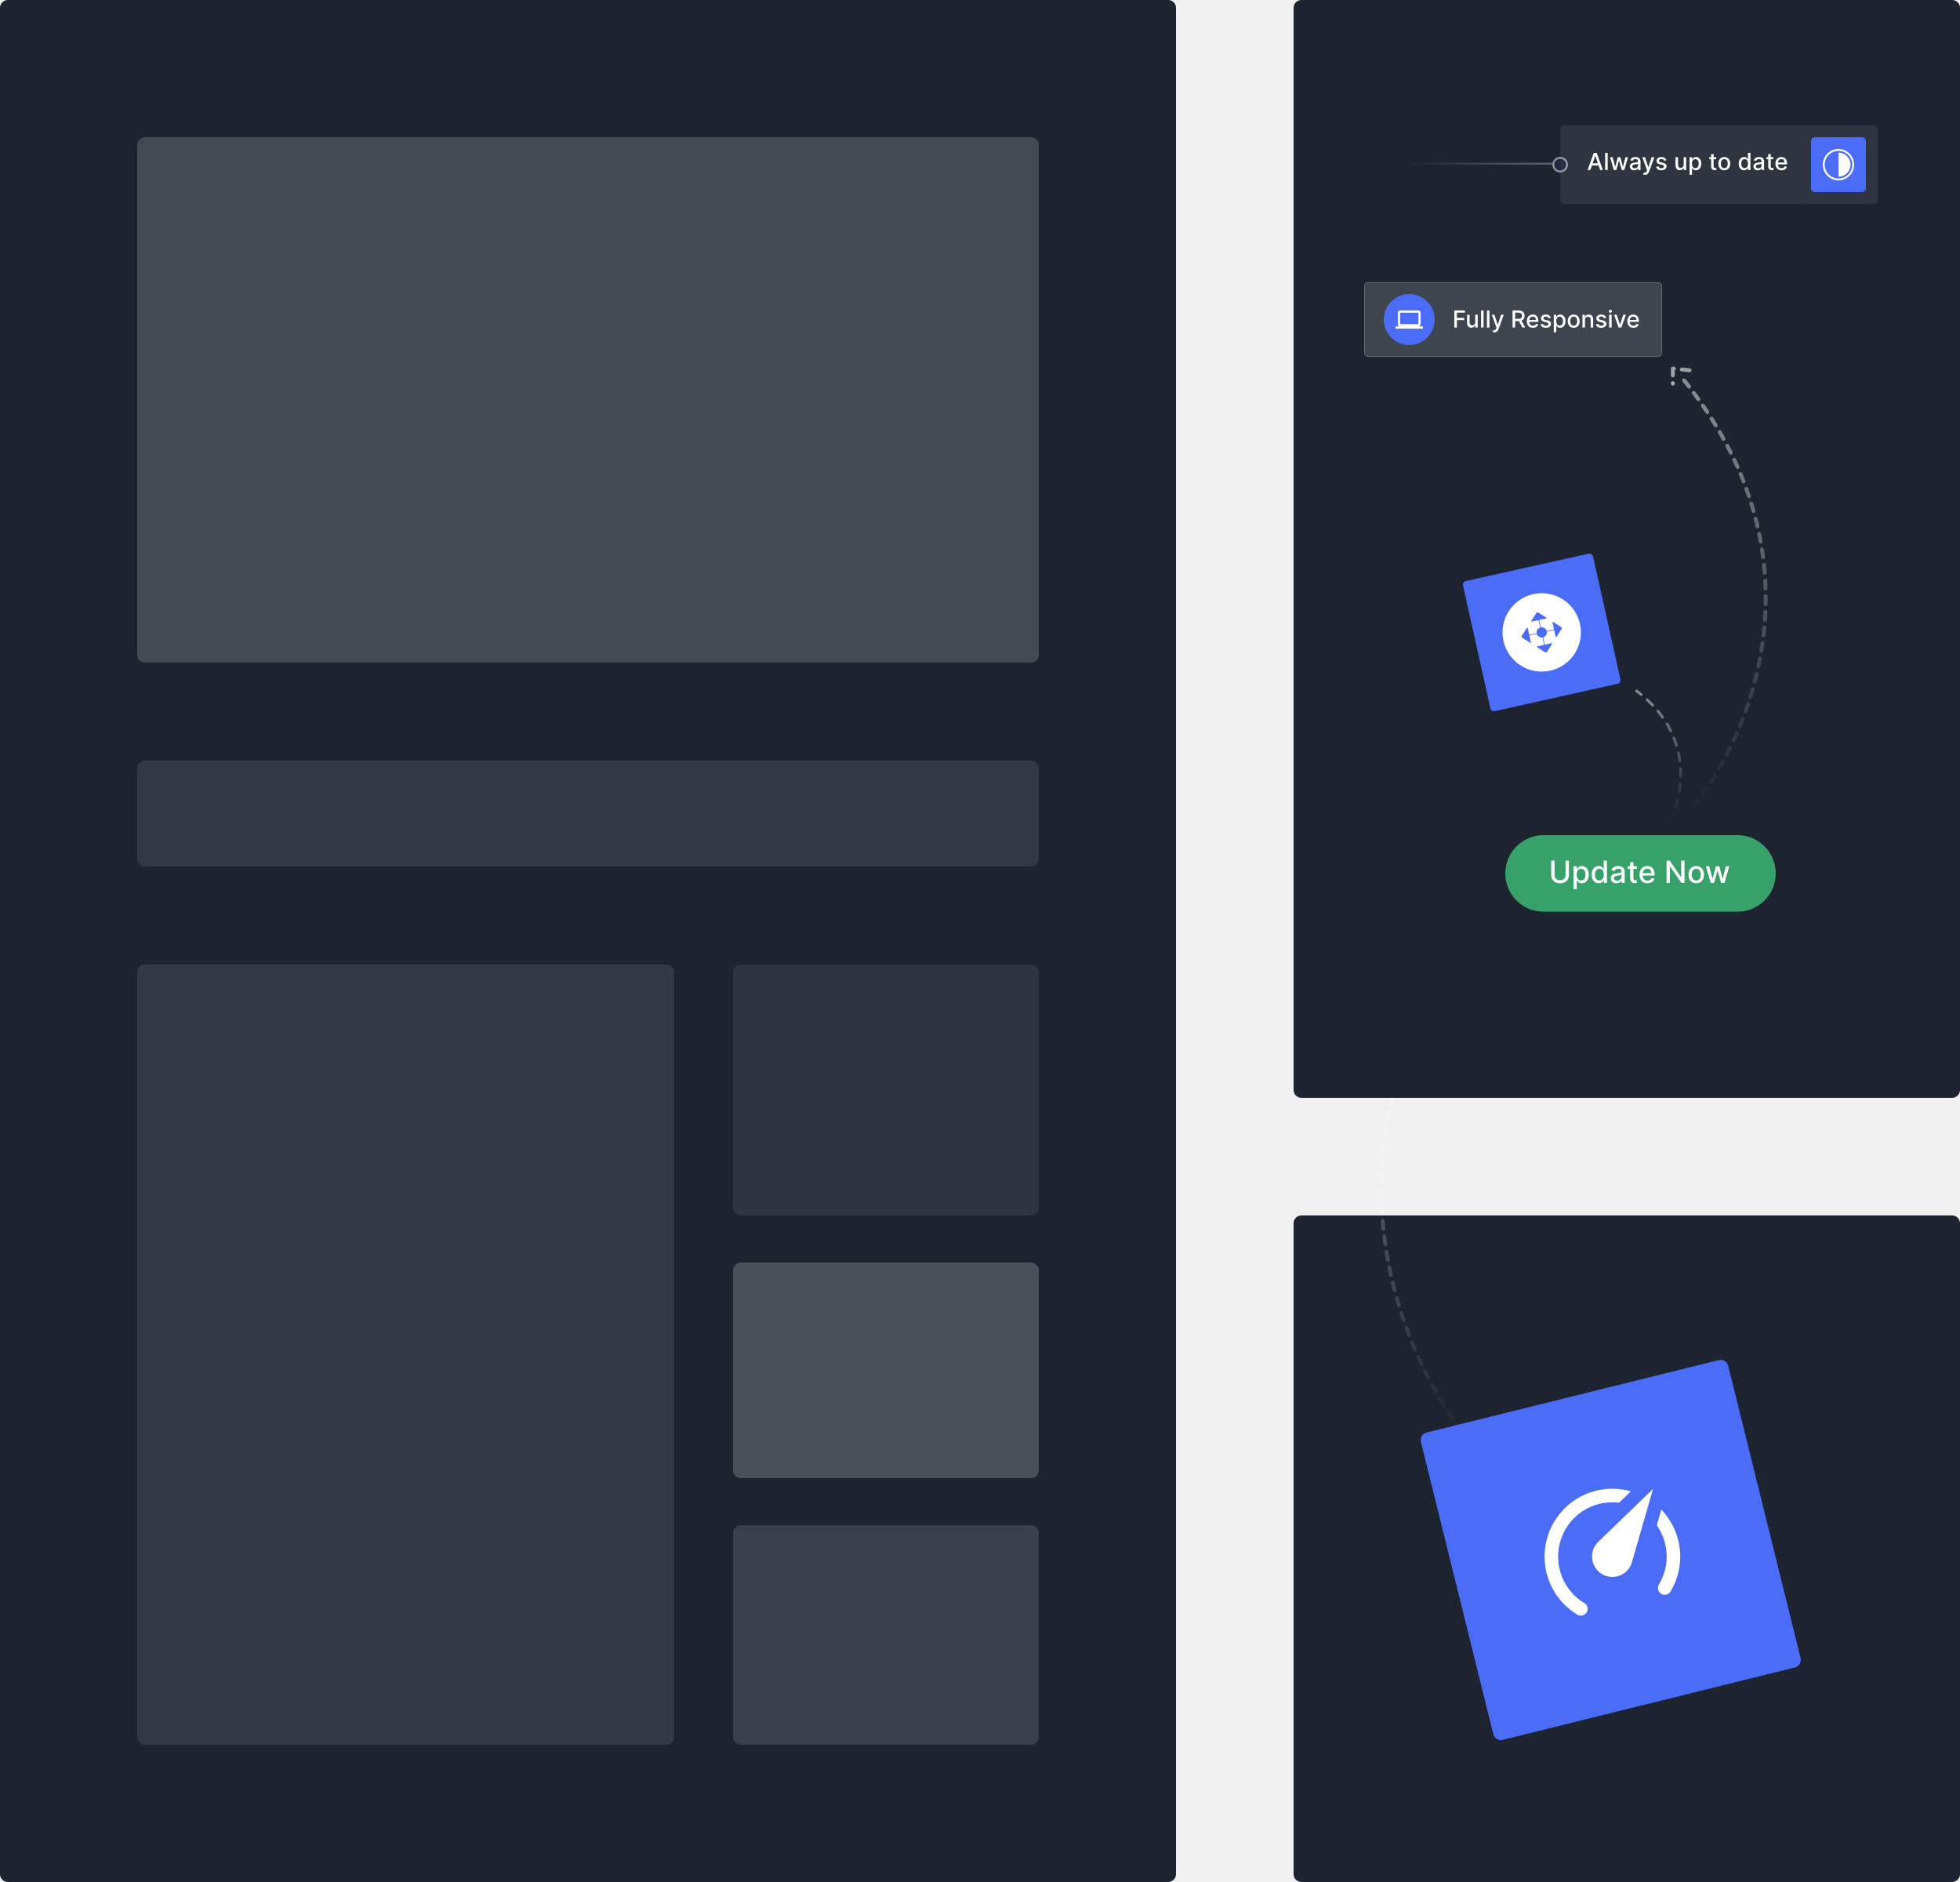
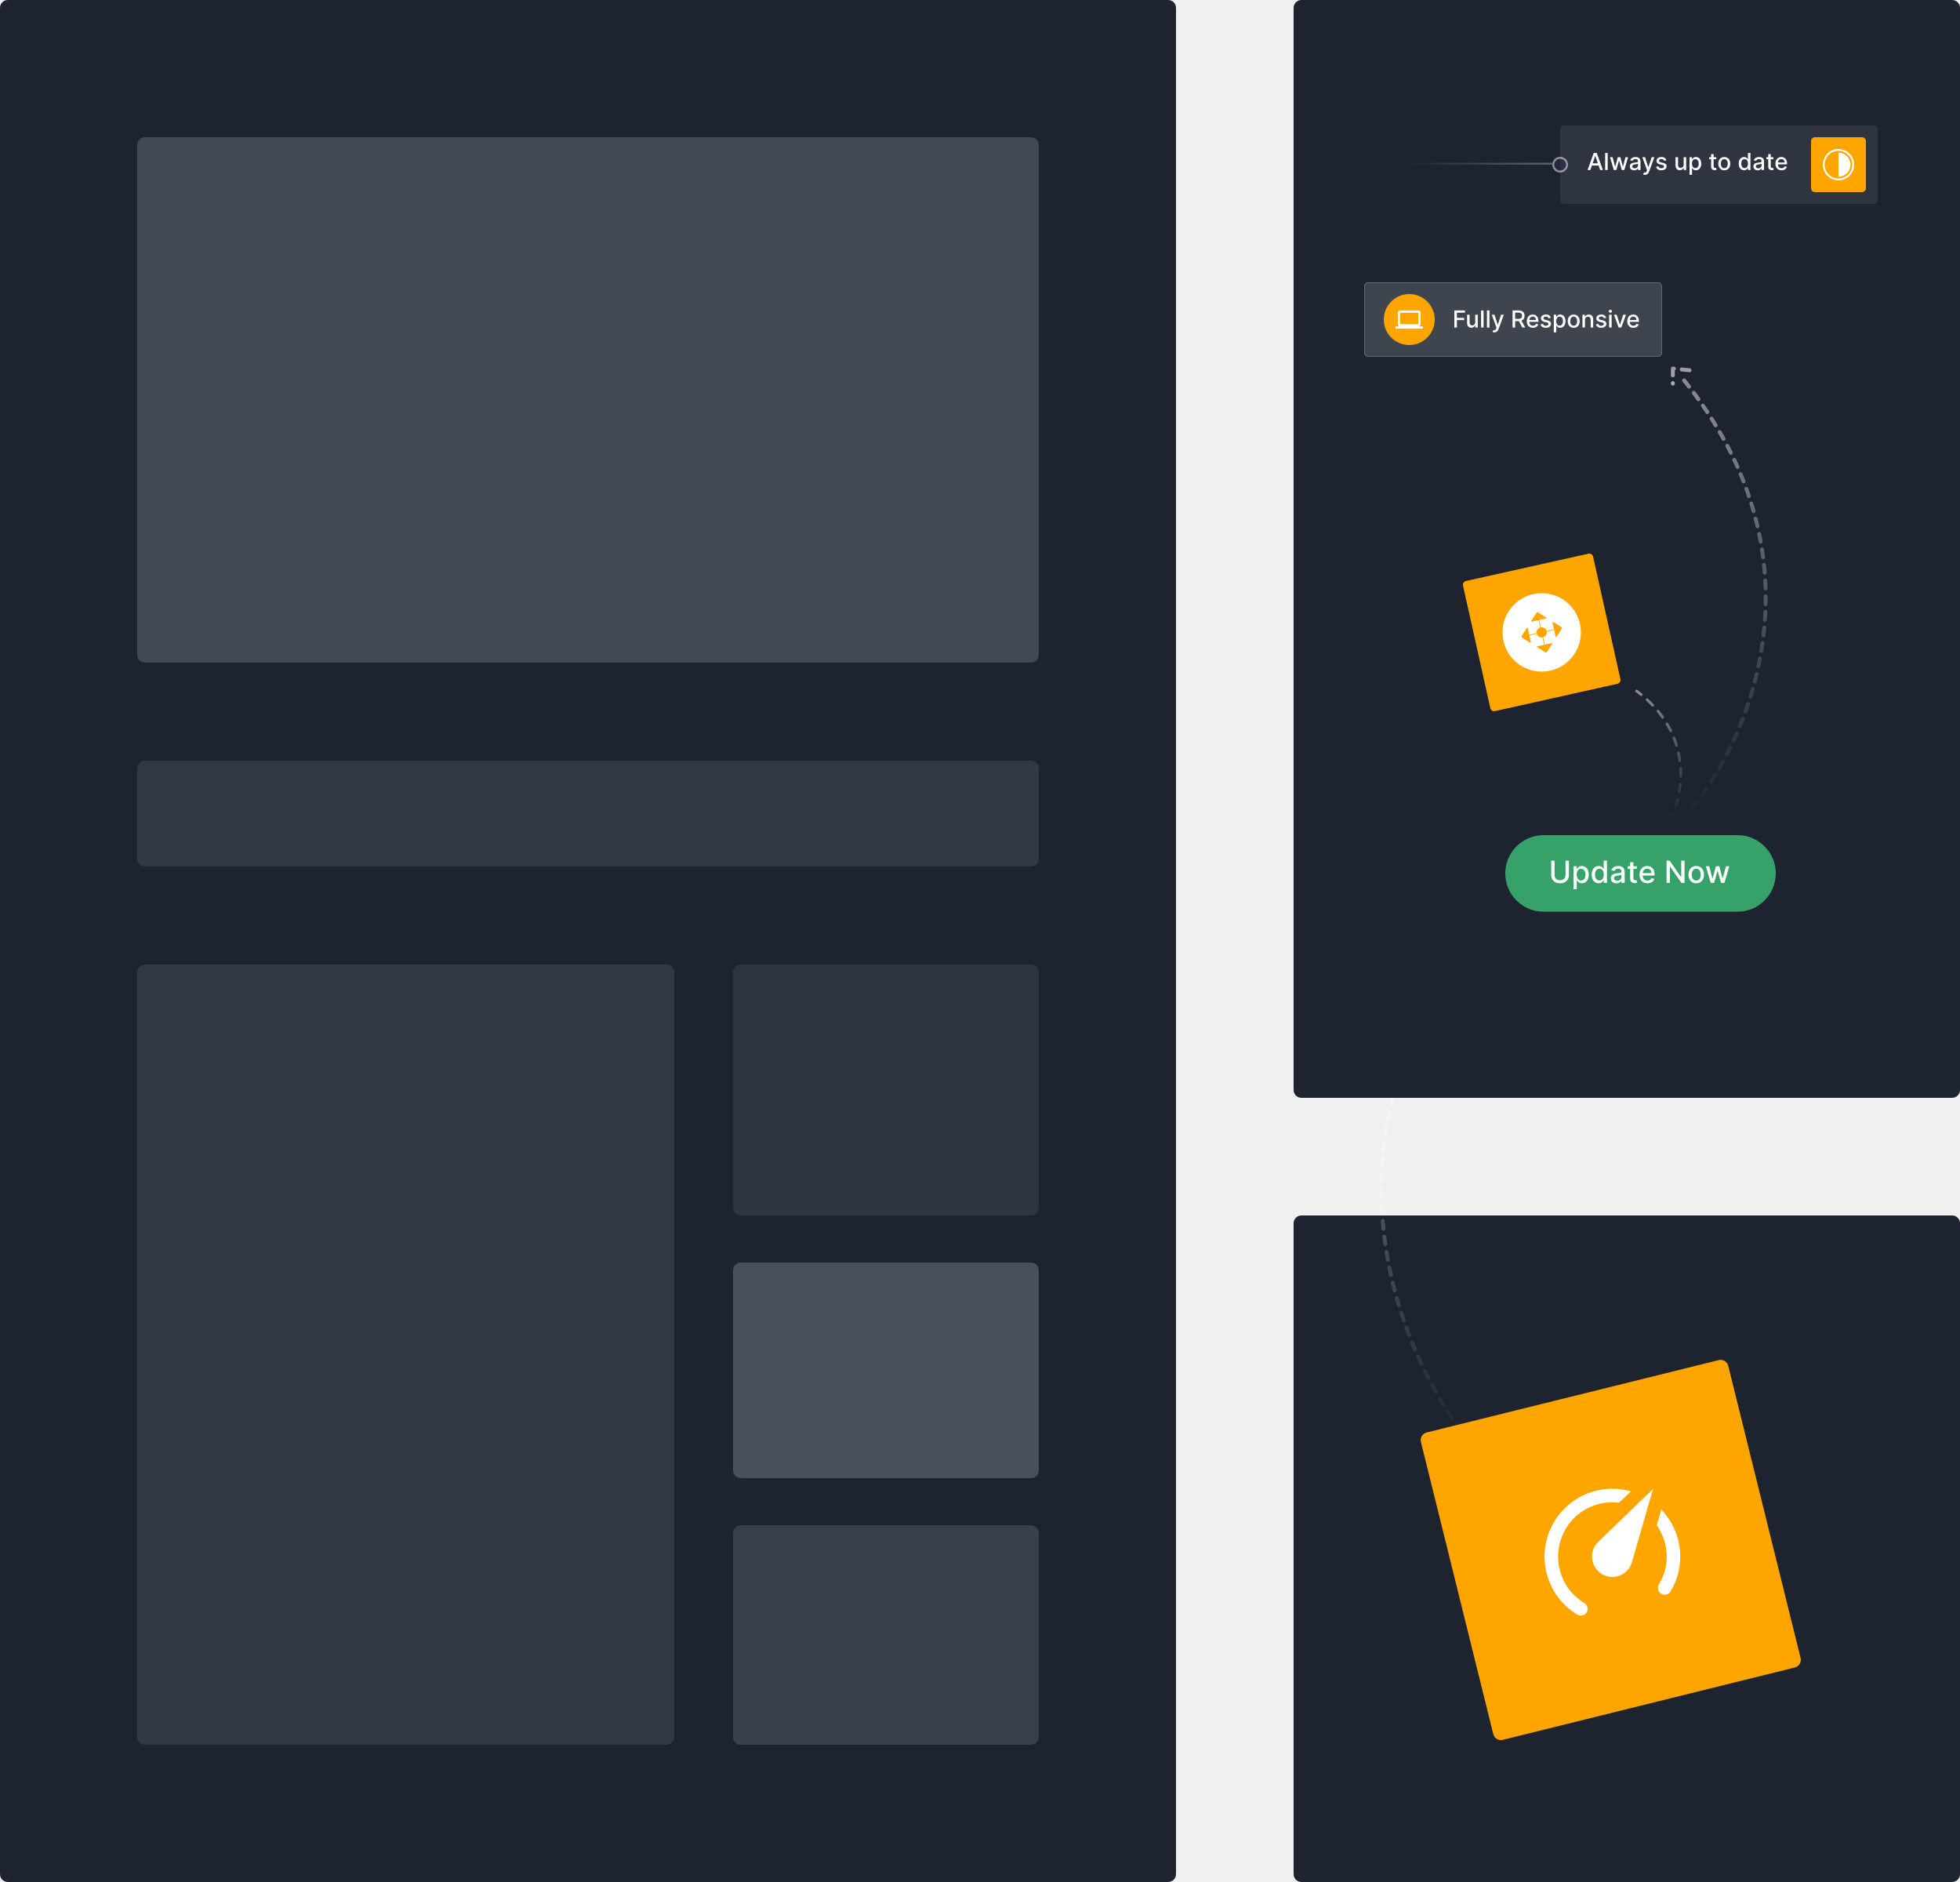
<svg xmlns="http://www.w3.org/2000/svg" width="500" height="480" viewBox="0 0 500 480" fill="none">
  <rect x="330" y="310" width="170" height="170" rx="2" fill="#1D2430" />
-   <rect x="362" y="365.831" width="80.765" height="80.765" rx="2" transform="rotate(-13.9128 362 365.831)" fill="#4A6CF7" />
+   <rect x="362" y="365.831" width="80.765" height="80.765" rx="2" transform="rotate(-13.9128 362 365.831)" fill="#FFA500" />
  <path d="M412.572 402.039C411.235 402.37 409.822 402.156 408.643 401.445C407.464 400.734 406.615 399.584 406.284 398.247C405.818 396.366 406.435 394.466 407.718 393.239L421.691 379.757L416.388 398.152C415.956 400.006 414.538 401.552 412.572 402.039ZM407.162 380.2C410.203 379.447 413.25 379.583 416.061 380.349L413.037 383.256C411.434 383.047 409.675 383.144 407.995 383.56C404.43 384.443 401.363 386.705 399.467 389.85C397.571 392.995 397.002 396.764 397.884 400.328C398.804 404.041 401.131 407.03 404.167 408.846L404.183 408.842C405.001 409.334 405.263 410.393 404.77 411.21C404.277 412.028 403.202 412.294 402.389 411.818C398.595 409.531 395.673 405.797 394.525 401.16C393.421 396.705 394.132 391.994 396.502 388.063C398.873 384.132 402.707 381.304 407.162 380.2ZM428.123 392.838C429.271 397.474 428.43 402.14 426.143 405.934C425.646 406.735 424.587 406.997 423.77 406.504C422.952 406.011 422.69 404.953 423.183 404.135C425.016 401.096 425.683 397.382 424.763 393.67C424.347 391.99 423.612 390.389 422.649 389.023L423.808 384.992C425.826 387.166 427.365 389.78 428.123 392.838Z" fill="white" />
  <rect width="300" height="480" rx="2" fill="#1D2430" />
  <rect x="35" y="35" width="230" height="134" rx="2" fill="white" fill-opacity="0.17" />
  <rect opacity="0.1" x="35" y="194" width="230" height="27" rx="2" fill="white" />
  <rect opacity="0.1" x="35" y="246" width="137" height="199" rx="2" fill="white" />
  <rect opacity="0.08" x="187" y="246" width="78" height="64" rx="2" fill="white" />
  <rect opacity="0.2" x="187" y="322" width="78" height="55" rx="2" fill="white" />
  <rect opacity="0.2" x="187" y="389" width="78" height="56" rx="2" fill="white" fill-opacity="0.65" />
  <path d="M377.795 371.295C358.482 349.772 331.574 292.451 378.448 235.357" stroke="url(#paint0_linear_50_445)" stroke-linecap="round" stroke-linejoin="round" stroke-dasharray="2 2" />
  <path d="M375.753 233.513L380.883 233V237.617" stroke="url(#paint1_linear_50_445)" stroke-linecap="round" stroke-linejoin="round" stroke-dasharray="2 2" />
  <rect x="330" width="170" height="280" rx="2" fill="#1D2430" />
  <rect x="384" y="213" width="69" height="19.528" rx="9.764" fill="#36A269" />
  <path d="M399.37 219.509V223.177C399.37 223.948 398.838 224.502 397.972 224.502C397.109 224.502 396.574 223.948 396.574 223.177V219.509H395.717V223.246C395.717 224.439 396.61 225.285 397.972 225.285C399.334 225.285 400.23 224.439 400.23 223.246V219.509H399.37Z" fill="white" />
  <path d="M401.41 226.788H402.239V224.527H402.289C402.439 224.799 402.744 225.274 403.521 225.274C404.553 225.274 405.302 224.447 405.302 223.068C405.302 221.687 404.541 220.874 403.512 220.874C402.722 220.874 402.436 221.357 402.289 221.62H402.22V220.93H401.41V226.788ZM402.222 223.06C402.222 222.17 402.611 221.579 403.335 221.579C404.087 221.579 404.464 222.214 404.464 223.06C404.464 223.914 404.075 224.566 403.335 224.566C402.622 224.566 402.222 223.956 402.222 223.06Z" fill="white" />
  <path d="M407.826 225.274C408.602 225.274 408.908 224.799 409.057 224.527H409.127V225.19H409.937V219.509H409.107V221.62H409.057C408.908 221.357 408.625 220.874 407.831 220.874C406.802 220.874 406.045 221.687 406.045 223.068C406.045 224.447 406.791 225.274 407.826 225.274ZM408.009 224.566C407.268 224.566 406.883 223.914 406.883 223.06C406.883 222.214 407.26 221.579 408.009 221.579C408.733 221.579 409.121 222.17 409.121 223.06C409.121 223.956 408.725 224.566 408.009 224.566Z" fill="white" />
  <path d="M412.36 225.285C413.065 225.285 413.462 224.927 413.62 224.608H413.653V225.19H414.463V222.361C414.463 221.121 413.487 220.874 412.81 220.874C412.039 220.874 411.329 221.185 411.051 221.962L411.831 222.139C411.953 221.837 412.263 221.545 412.821 221.545C413.356 221.545 413.631 221.826 413.631 222.308V222.328C413.631 222.63 413.32 222.624 412.555 222.713C411.747 222.808 410.921 223.018 410.921 223.986C410.921 224.824 411.55 225.285 412.36 225.285ZM412.541 224.619C412.072 224.619 411.734 224.408 411.734 223.998C411.734 223.554 412.127 223.396 412.607 223.332C412.876 223.296 413.514 223.224 413.634 223.104V223.654C413.634 224.158 413.231 224.619 412.541 224.619Z" fill="white" />
  <path d="M417.557 220.93H416.683V219.909H415.853V220.93H415.229V221.595H415.853V224.111C415.851 224.885 416.442 225.26 417.096 225.246C417.36 225.243 417.537 225.193 417.634 225.157L417.485 224.472C417.429 224.483 417.326 224.508 417.193 224.508C416.924 224.508 416.683 224.419 416.683 223.939V221.595H417.557V220.93Z" fill="white" />
  <path d="M420.265 225.276C421.194 225.276 421.851 224.819 422.04 224.125L421.255 223.984C421.105 224.386 420.745 224.591 420.273 224.591C419.563 224.591 419.086 224.131 419.064 223.31H422.093V223.016C422.093 221.476 421.172 220.874 420.206 220.874C419.019 220.874 418.237 221.778 418.237 223.088C418.237 224.411 419.008 225.276 420.265 225.276ZM419.066 222.688C419.1 222.084 419.538 221.559 420.212 221.559C420.856 221.559 421.277 222.036 421.28 222.688H419.066Z" fill="white" />
  <path d="M429.732 219.509H428.883V223.681H428.83L425.94 219.509H425.147V225.19H426.004V221.024H426.057L428.944 225.19H429.732V219.509Z" fill="white" />
  <path d="M432.71 225.276C433.912 225.276 434.697 224.397 434.697 223.079C434.697 221.753 433.912 220.874 432.71 220.874C431.509 220.874 430.724 221.753 430.724 223.079C430.724 224.397 431.509 225.276 432.71 225.276ZM432.713 224.58C431.928 224.58 431.562 223.895 431.562 223.077C431.562 222.261 431.928 221.568 432.713 221.568C433.493 221.568 433.859 222.261 433.859 223.077C433.859 223.895 433.493 224.58 432.713 224.58Z" fill="white" />
  <path d="M436.416 225.19H437.26L438.125 222.114H438.189L439.054 225.19H439.9L441.151 220.93H440.294L439.465 224.045H439.423L438.591 220.93H437.734L436.896 224.059H436.855L436.02 220.93H435.163L436.416 225.19Z" fill="white" />
  <path d="M429.313 209C445.373 191.102 467.749 143.437 428.77 95.96" stroke="url(#paint2_linear_50_445)" stroke-linecap="round" stroke-linejoin="round" stroke-dasharray="2 2" />
  <path d="M431.011 94.427L426.746 94V97.839" stroke="url(#paint3_linear_50_445)" stroke-linecap="round" stroke-linejoin="round" stroke-dasharray="2 2" />
  <path d="M425.919 209.552C429.35 203.094 432.466 187.389 417.488 176.228" stroke="url(#paint4_linear_50_445)" stroke-width="0.7" stroke-linecap="round" stroke-linejoin="round" stroke-dasharray="2 2" />
  <rect x="348" y="72" width="76" height="19" rx="1" fill="white" fill-opacity="0.15" />
  <rect x="348.1" y="72.1" width="75.8" height="18.8" rx="0.9" stroke="white" stroke-opacity="0.19" stroke-width="0.2" />
  <path d="M371 83.538H371.658V81.636H373.512V81.071H371.658V79.742H373.706V79.175H371V83.538Z" fill="white" />
  <path d="M376.333 82.181C376.335 82.737 375.921 83.001 375.563 83.001C375.169 83.001 374.896 82.716 374.896 82.271V80.266H374.259V82.347C374.259 83.159 374.705 83.581 375.333 83.581C375.825 83.581 376.16 83.321 376.311 82.972H376.345V83.538H376.972V80.266H376.333V82.181Z" fill="white" />
  <path d="M378.465 79.175H377.828V83.538H378.465V79.175Z" fill="white" />
  <path d="M379.959 79.175H379.322V83.538H379.959V79.175Z" fill="white" />
  <path d="M381.219 84.766C381.745 84.766 382.077 84.491 382.267 83.975L383.62 80.272L382.932 80.266L382.103 82.805H382.069L381.24 80.266H380.558L381.756 83.581L381.677 83.798C381.515 84.233 381.287 84.269 380.938 84.173L380.784 84.695C380.861 84.729 381.027 84.766 381.219 84.766Z" fill="white" />
  <path d="M385.859 83.538H386.518V81.887H387.413C387.428 81.887 387.44 81.887 387.455 81.887L388.342 83.538H389.092L388.124 81.772C388.659 81.574 388.925 81.129 388.925 80.543C388.925 79.739 388.427 79.175 387.415 79.175H385.859V83.538ZM386.518 81.32V79.739H387.344C387.994 79.739 388.263 80.048 388.263 80.543C388.263 81.035 387.994 81.32 387.353 81.32H386.518Z" fill="white" />
  <path d="M391.045 83.604C391.759 83.604 392.264 83.253 392.409 82.72L391.806 82.612C391.691 82.921 391.414 83.078 391.051 83.078C390.506 83.078 390.139 82.724 390.122 82.094H392.449V81.868C392.449 80.685 391.742 80.223 391 80.223C390.088 80.223 389.487 80.918 389.487 81.923C389.487 82.94 390.08 83.604 391.045 83.604ZM390.124 81.617C390.15 81.152 390.487 80.749 391.004 80.749C391.499 80.749 391.823 81.116 391.825 81.617H390.124Z" fill="white" />
  <path d="M395.608 81.065C395.476 80.555 395.078 80.223 394.37 80.223C393.631 80.223 393.107 80.613 393.107 81.192C393.107 81.657 393.388 81.966 394.002 82.102L394.556 82.224C394.871 82.294 395.018 82.435 395.018 82.639C395.018 82.893 394.748 83.091 394.33 83.091C393.949 83.091 393.703 82.927 393.627 82.605L393.011 82.699C393.118 83.278 393.599 83.604 394.334 83.604C395.125 83.604 395.672 83.185 395.672 82.592C395.672 82.13 395.378 81.844 394.777 81.706L394.257 81.587C393.897 81.501 393.742 81.38 393.744 81.158C393.742 80.907 394.015 80.728 394.377 80.728C394.773 80.728 394.956 80.947 395.031 81.167L395.608 81.065Z" fill="white" />
  <path d="M396.373 84.766H397.01V83.029H397.048C397.163 83.238 397.398 83.602 397.994 83.602C398.787 83.602 399.362 82.967 399.362 81.908C399.362 80.847 398.778 80.223 397.988 80.223C397.381 80.223 397.161 80.594 397.048 80.796H396.995V80.266H396.373V84.766ZM396.997 81.902C396.997 81.218 397.295 80.764 397.851 80.764C398.429 80.764 398.719 81.252 398.719 81.902C398.719 82.558 398.42 83.059 397.851 83.059C397.304 83.059 396.997 82.59 396.997 81.902Z" fill="white" />
  <path d="M401.454 83.604C402.377 83.604 402.98 82.929 402.98 81.917C402.98 80.898 402.377 80.223 401.454 80.223C400.532 80.223 399.929 80.898 399.929 81.917C399.929 82.929 400.532 83.604 401.454 83.604ZM401.456 83.07C400.854 83.07 400.572 82.543 400.572 81.915C400.572 81.288 400.854 80.756 401.456 80.756C402.055 80.756 402.336 81.288 402.336 81.915C402.336 82.543 402.055 83.07 401.456 83.07Z" fill="white" />
  <path d="M404.328 81.595C404.328 81.073 404.648 80.775 405.091 80.775C405.523 80.775 405.786 81.058 405.786 81.533V83.538H406.423V81.457C406.423 80.647 405.977 80.223 405.308 80.223C404.816 80.223 404.494 80.451 404.343 80.798H404.303V80.266H403.691V83.538H404.328V81.595Z" fill="white" />
  <path d="M409.729 81.065C409.597 80.555 409.199 80.223 408.491 80.223C407.752 80.223 407.228 80.613 407.228 81.192C407.228 81.657 407.509 81.966 408.123 82.102L408.677 82.224C408.992 82.294 409.139 82.435 409.139 82.639C409.139 82.893 408.869 83.091 408.451 83.091C408.07 83.091 407.825 82.927 407.748 82.605L407.132 82.699C407.239 83.278 407.72 83.604 408.455 83.604C409.246 83.604 409.793 83.185 409.793 82.592C409.793 82.13 409.499 81.844 408.898 81.706L408.379 81.587C408.018 81.501 407.863 81.38 407.865 81.158C407.863 80.907 408.136 80.728 408.498 80.728C408.894 80.728 409.077 80.947 409.152 81.167L409.729 81.065Z" fill="white" />
  <path d="M410.494 83.538H411.131V80.266H410.494V83.538ZM410.816 79.761C411.035 79.761 411.218 79.59 411.218 79.381C411.218 79.173 411.035 79 410.816 79C410.594 79 410.413 79.173 410.413 79.381C410.413 79.59 410.594 79.761 410.816 79.761Z" fill="white" />
  <path d="M414.788 80.266H414.104L413.277 82.784H413.243L412.414 80.266H411.73L412.919 83.538H413.601L414.788 80.266Z" fill="white" />
  <path d="M416.68 83.604C417.393 83.604 417.898 83.253 418.043 82.72L417.44 82.612C417.325 82.921 417.048 83.078 416.686 83.078C416.141 83.078 415.774 82.724 415.757 82.094H418.084V81.868C418.084 80.685 417.376 80.223 416.635 80.223C415.723 80.223 415.122 80.918 415.122 81.923C415.122 82.94 415.714 83.604 416.68 83.604ZM415.759 81.617C415.785 81.152 416.121 80.749 416.639 80.749C417.134 80.749 417.457 81.116 417.46 81.617H415.759Z" fill="white" />
-   <circle cx="359.5" cy="81.5" r="6.5" fill="#4A6CF7" />
+   <circle cx="359.5" cy="81.5" r="6.5" fill="#FFA500" />
  <path d="M357.167 79.75H361.833V82.667H357.167V79.75ZM361.833 83.25C361.988 83.25 362.136 83.189 362.246 83.079C362.355 82.97 362.417 82.821 362.417 82.667V79.75C362.417 79.426 362.154 79.167 361.833 79.167H357.167C356.843 79.167 356.583 79.426 356.583 79.75V82.667C356.583 82.821 356.645 82.97 356.754 83.079C356.864 83.189 357.012 83.25 357.167 83.25H356V83.833H363V83.25H361.833Z" fill="white" />
-   <rect x="373" y="148.4" width="34" height="34" rx="1" transform="rotate(-12.5713 373 148.4)" fill="#4A6CF7" />
+   <rect x="373" y="148.4" width="34" height="34" rx="1" transform="rotate(-12.5713 373 148.4)" fill="#FFA500" />
  <circle cx="393.293" cy="161.293" r="10" transform="rotate(-12.5713 393.293 161.293)" fill="white" />
  <g clip-path="url(#clip0_50_445)">
-     <path d="M398.281 159.94L396.256 158.654C396.106 158.558 396.015 158.621 396.054 158.796L396.433 160.496L394.539 160.919C394.355 160.293 393.738 159.901 393.094 160L392.675 158.119L394.375 157.74C394.55 157.701 394.569 157.593 394.418 157.497L392.393 156.21C392.242 156.115 392.043 156.159 391.948 156.309L390.661 158.335C390.565 158.485 390.629 158.576 390.803 158.537L392.504 158.158L392.923 160.037C392.298 160.222 391.905 160.838 392.005 161.483L390.111 161.905L389.732 160.206C389.693 160.031 389.584 160.012 389.489 160.163L388.202 162.188C388.106 162.338 388.151 162.538 388.301 162.633L390.326 163.92C390.477 164.015 390.567 163.952 390.528 163.778L390.149 162.076L392.04 161.654C392.225 162.279 392.842 162.672 393.486 162.572L393.908 164.464L392.208 164.843C392.034 164.882 392.015 164.991 392.165 165.086L394.191 166.373C394.341 166.468 394.54 166.424 394.636 166.274L395.923 164.248C396.018 164.098 395.955 164.007 395.78 164.046L394.082 164.425L393.661 162.536C394.286 162.351 394.678 161.735 394.579 161.091L396.471 160.669L396.85 162.369C396.889 162.544 396.997 162.563 397.093 162.412L398.38 160.387C398.476 160.236 398.432 160.036 398.281 159.94Z" fill="#4A6CF7" />
+     <path d="M398.281 159.94L396.256 158.654C396.106 158.558 396.015 158.621 396.054 158.796L396.433 160.496L394.539 160.919C394.355 160.293 393.738 159.901 393.094 160L392.675 158.119L394.375 157.74C394.55 157.701 394.569 157.593 394.418 157.497L392.393 156.21C392.242 156.115 392.043 156.159 391.948 156.309L390.661 158.335C390.565 158.485 390.629 158.576 390.803 158.537L392.504 158.158L392.923 160.037C392.298 160.222 391.905 160.838 392.005 161.483L390.111 161.905L389.732 160.206C389.693 160.031 389.584 160.012 389.489 160.163L388.202 162.188C388.106 162.338 388.151 162.538 388.301 162.633L390.326 163.92C390.477 164.015 390.567 163.952 390.528 163.778L390.149 162.076L392.04 161.654C392.225 162.279 392.842 162.672 393.486 162.572L393.908 164.464L392.208 164.843C392.034 164.882 392.015 164.991 392.165 165.086L394.191 166.373C394.341 166.468 394.54 166.424 394.636 166.274L395.923 164.248C396.018 164.098 395.955 164.007 395.78 164.046L394.082 164.425L393.661 162.536C394.286 162.351 394.678 161.735 394.579 161.091L396.471 160.669L396.85 162.369C396.889 162.544 396.997 162.563 397.093 162.412L398.38 160.387C398.476 160.236 398.432 160.036 398.281 159.94Z" fill="#FFA500" />
  </g>
  <g opacity="0.08">
    <rect x="398" y="32" width="81" height="20" rx="1" fill="white" />
    <rect x="398.1" y="32.1" width="80.8" height="19.8" rx="0.9" stroke="white" stroke-opacity="0.19" stroke-width="0.2" />
  </g>
-   <rect x="462" y="35" width="14" height="14" rx="1" fill="#4A6CF7" />
+   <rect x="462" y="35" width="14" height="14" rx="1" fill="#FFA500" />
  <path d="M468.998 38C466.791 38 465 39.791 465 41.998C465 44.209 466.791 46 468.998 46C471.209 46 473 44.209 473 41.998C473 39.791 471.209 38 468.998 38ZM469 45.524C467.054 45.524 465.476 43.946 465.476 42C465.476 40.054 467.054 38.476 469 38.476C470.946 38.476 472.524 40.054 472.524 42C472.524 43.946 470.946 45.524 469 45.524ZM469 38.928V45.069C470.694 45.069 472.071 43.692 472.071 41.998C472.071 40.308 470.694 38.928 469 38.928Z" fill="white" />
  <path d="M405.699 43.364L406.099 42.209H407.804L408.202 43.364H408.901L407.331 39H406.57L405 43.364H405.699ZM406.291 41.655L406.935 39.793H406.969L407.612 41.655H406.291Z" fill="white" />
  <path d="M410.117 39H409.48V43.364H410.117V39Z" fill="white" />
  <path d="M411.684 43.364H412.332L412.996 41.001H413.045L413.71 43.364H414.36L415.321 40.091H414.663L414.026 42.484H413.994L413.354 40.091H412.696L412.053 42.494H412.021L411.379 40.091H410.721L411.684 43.364Z" fill="white" />
  <path d="M416.878 43.436C417.419 43.436 417.724 43.161 417.845 42.916H417.871V43.364H418.493V41.19C418.493 40.238 417.743 40.048 417.223 40.048C416.631 40.048 416.085 40.287 415.872 40.883L416.471 41.02C416.565 40.788 416.803 40.564 417.232 40.564C417.643 40.564 417.854 40.779 417.854 41.15V41.165C417.854 41.397 417.615 41.393 417.027 41.461C416.407 41.533 415.772 41.695 415.772 42.439C415.772 43.082 416.256 43.436 416.878 43.436ZM417.017 42.925C416.656 42.925 416.396 42.763 416.396 42.447C416.396 42.106 416.699 41.985 417.068 41.936C417.274 41.908 417.764 41.853 417.856 41.761V42.183C417.856 42.571 417.547 42.925 417.017 42.925Z" fill="white" />
  <path d="M419.627 44.591C420.153 44.591 420.486 44.316 420.675 43.8L422.028 40.097L421.34 40.091L420.511 42.631H420.477L419.648 40.091H418.967L420.164 43.406L420.085 43.624C419.923 44.058 419.695 44.094 419.346 43.999L419.192 44.521C419.269 44.555 419.435 44.591 419.627 44.591Z" fill="white" />
  <path d="M425.081 40.89C424.949 40.381 424.551 40.048 423.843 40.048C423.104 40.048 422.58 40.438 422.58 41.018C422.58 41.482 422.861 41.791 423.475 41.928L424.029 42.049C424.344 42.119 424.491 42.26 424.491 42.465C424.491 42.718 424.22 42.916 423.803 42.916C423.421 42.916 423.176 42.752 423.1 42.43L422.484 42.524C422.59 43.104 423.072 43.43 423.807 43.43C424.597 43.43 425.145 43.01 425.145 42.418C425.145 41.955 424.851 41.67 424.25 41.531L423.73 41.412C423.37 41.327 423.215 41.205 423.217 40.984C423.215 40.732 423.487 40.553 423.85 40.553C424.246 40.553 424.429 40.773 424.504 40.992L425.081 40.89Z" fill="white" />
  <path d="M429.507 42.006C429.509 42.562 429.095 42.827 428.737 42.827C428.343 42.827 428.07 42.541 428.07 42.096V40.091H427.433V42.173C427.433 42.984 427.879 43.406 428.507 43.406C428.999 43.406 429.334 43.146 429.485 42.797H429.519V43.364H430.146V40.091H429.507V42.006Z" fill="white" />
  <path d="M431.002 44.591H431.639V42.854H431.677C431.792 43.063 432.027 43.428 432.623 43.428C433.416 43.428 433.991 42.793 433.991 41.734C433.991 40.673 433.407 40.048 432.617 40.048C432.01 40.048 431.79 40.419 431.677 40.621H431.624V40.091H431.002V44.591ZM431.626 41.727C431.626 41.043 431.924 40.59 432.48 40.59C433.058 40.59 433.348 41.077 433.348 41.727C433.348 42.383 433.049 42.884 432.48 42.884C431.933 42.884 431.626 42.416 431.626 41.727Z" fill="white" />
  <path d="M437.82 40.091H437.149V39.307H436.512V40.091H436.033V40.602H436.512V42.535C436.51 43.129 436.964 43.417 437.467 43.406C437.669 43.404 437.806 43.366 437.88 43.338L437.765 42.812C437.722 42.82 437.644 42.84 437.541 42.84C437.335 42.84 437.149 42.771 437.149 42.403V40.602H437.82V40.091Z" fill="white" />
  <path d="M439.869 43.43C440.791 43.43 441.394 42.754 441.394 41.742C441.394 40.724 440.791 40.048 439.869 40.048C438.946 40.048 438.343 40.724 438.343 41.742C438.343 42.754 438.946 43.43 439.869 43.43ZM439.871 42.895C439.268 42.895 438.987 42.369 438.987 41.74C438.987 41.114 439.268 40.581 439.871 40.581C440.469 40.581 440.751 41.114 440.751 41.74C440.751 42.369 440.469 42.895 439.871 42.895Z" fill="white" />
  <path d="M444.918 43.428C445.515 43.428 445.749 43.063 445.864 42.854H445.918V43.364H446.54V39H445.903V40.621H445.864C445.749 40.419 445.532 40.048 444.923 40.048C444.132 40.048 443.55 40.673 443.55 41.734C443.55 42.793 444.124 43.428 444.918 43.428ZM445.059 42.884C444.49 42.884 444.194 42.383 444.194 41.727C444.194 41.077 444.484 40.59 445.059 40.59C445.615 40.59 445.913 41.043 445.913 41.727C445.913 42.416 445.609 42.884 445.059 42.884Z" fill="white" />
  <path d="M448.401 43.436C448.943 43.436 449.247 43.161 449.369 42.916H449.394V43.364H450.017V41.19C450.017 40.238 449.267 40.048 448.747 40.048C448.154 40.048 447.609 40.287 447.396 40.883L447.994 41.02C448.088 40.788 448.327 40.564 448.755 40.564C449.166 40.564 449.377 40.779 449.377 41.15V41.165C449.377 41.397 449.139 41.393 448.551 41.461C447.931 41.533 447.296 41.695 447.296 42.439C447.296 43.082 447.779 43.436 448.401 43.436ZM448.54 42.925C448.18 42.925 447.92 42.763 447.92 42.447C447.92 42.106 448.222 41.985 448.591 41.936C448.798 41.908 449.288 41.853 449.379 41.761V42.183C449.379 42.571 449.07 42.925 448.54 42.925Z" fill="white" />
  <path d="M452.393 40.091H451.722V39.307H451.085V40.091H450.605V40.602H451.085V42.535C451.082 43.129 451.536 43.417 452.039 43.406C452.241 43.404 452.378 43.366 452.452 43.338L452.337 42.812C452.295 42.82 452.216 42.84 452.114 42.84C451.907 42.84 451.722 42.771 451.722 42.403V40.602H452.393V40.091Z" fill="white" />
  <path d="M454.473 43.43C455.187 43.43 455.692 43.078 455.836 42.545L455.233 42.437C455.118 42.746 454.841 42.903 454.479 42.903C453.934 42.903 453.567 42.55 453.55 41.919H455.877V41.693C455.877 40.511 455.17 40.048 454.428 40.048C453.516 40.048 452.915 40.743 452.915 41.749C452.915 42.765 453.508 43.43 454.473 43.43ZM453.552 41.442C453.578 40.977 453.915 40.575 454.432 40.575C454.927 40.575 455.251 40.941 455.253 41.442H453.552Z" fill="white" />
  <circle opacity="0.5" cx="398" cy="42" r="1.75" fill="#282C4D" stroke="white" stroke-width="0.5" />
  <line x1="347" y1="41.75" x2="396" y2="41.75" stroke="url(#paint5_linear_50_445)" stroke-width="0.5" />
  <defs>
    <linearGradient id="paint0_linear_50_445" x1="374.3" y1="234.975" x2="361.897" y2="369.833" gradientUnits="userSpaceOnUse">
      <stop stop-color="white" stop-opacity="0.48" />
      <stop offset="1" stop-color="white" stop-opacity="0" />
    </linearGradient>
    <linearGradient id="paint1_linear_50_445" x1="378.318" y1="233" x2="378.318" y2="237.617" gradientUnits="userSpaceOnUse">
      <stop stop-color="white" stop-opacity="0.55" />
      <stop offset="1" stop-color="white" stop-opacity="0.62" />
    </linearGradient>
    <linearGradient id="paint2_linear_50_445" x1="432.22" y1="95.642" x2="442.533" y2="207.784" gradientUnits="userSpaceOnUse">
      <stop stop-color="white" stop-opacity="0.48" />
      <stop offset="1" stop-color="white" stop-opacity="0" />
    </linearGradient>
    <linearGradient id="paint3_linear_50_445" x1="428.878" y1="94" x2="428.878" y2="97.839" gradientUnits="userSpaceOnUse">
      <stop stop-color="white" stop-opacity="0.55" />
      <stop offset="1" stop-color="white" stop-opacity="0.62" />
    </linearGradient>
    <linearGradient id="paint4_linear_50_445" x1="418.483" y1="175.882" x2="429.732" y2="208.225" gradientUnits="userSpaceOnUse">
      <stop stop-color="white" stop-opacity="0.48" />
      <stop offset="1" stop-color="white" stop-opacity="0" />
    </linearGradient>
    <linearGradient id="paint5_linear_50_445" x1="396" y1="42" x2="359.25" y2="42" gradientUnits="userSpaceOnUse">
      <stop stop-color="white" stop-opacity="0.28" />
      <stop offset="1" stop-color="white" stop-opacity="0" />
    </linearGradient>
    <clipPath id="clip0_50_445">
      <rect width="12" height="12" fill="white" transform="translate(386.13 156.742) rotate(-12.5713)" />
    </clipPath>
  </defs>
</svg>
